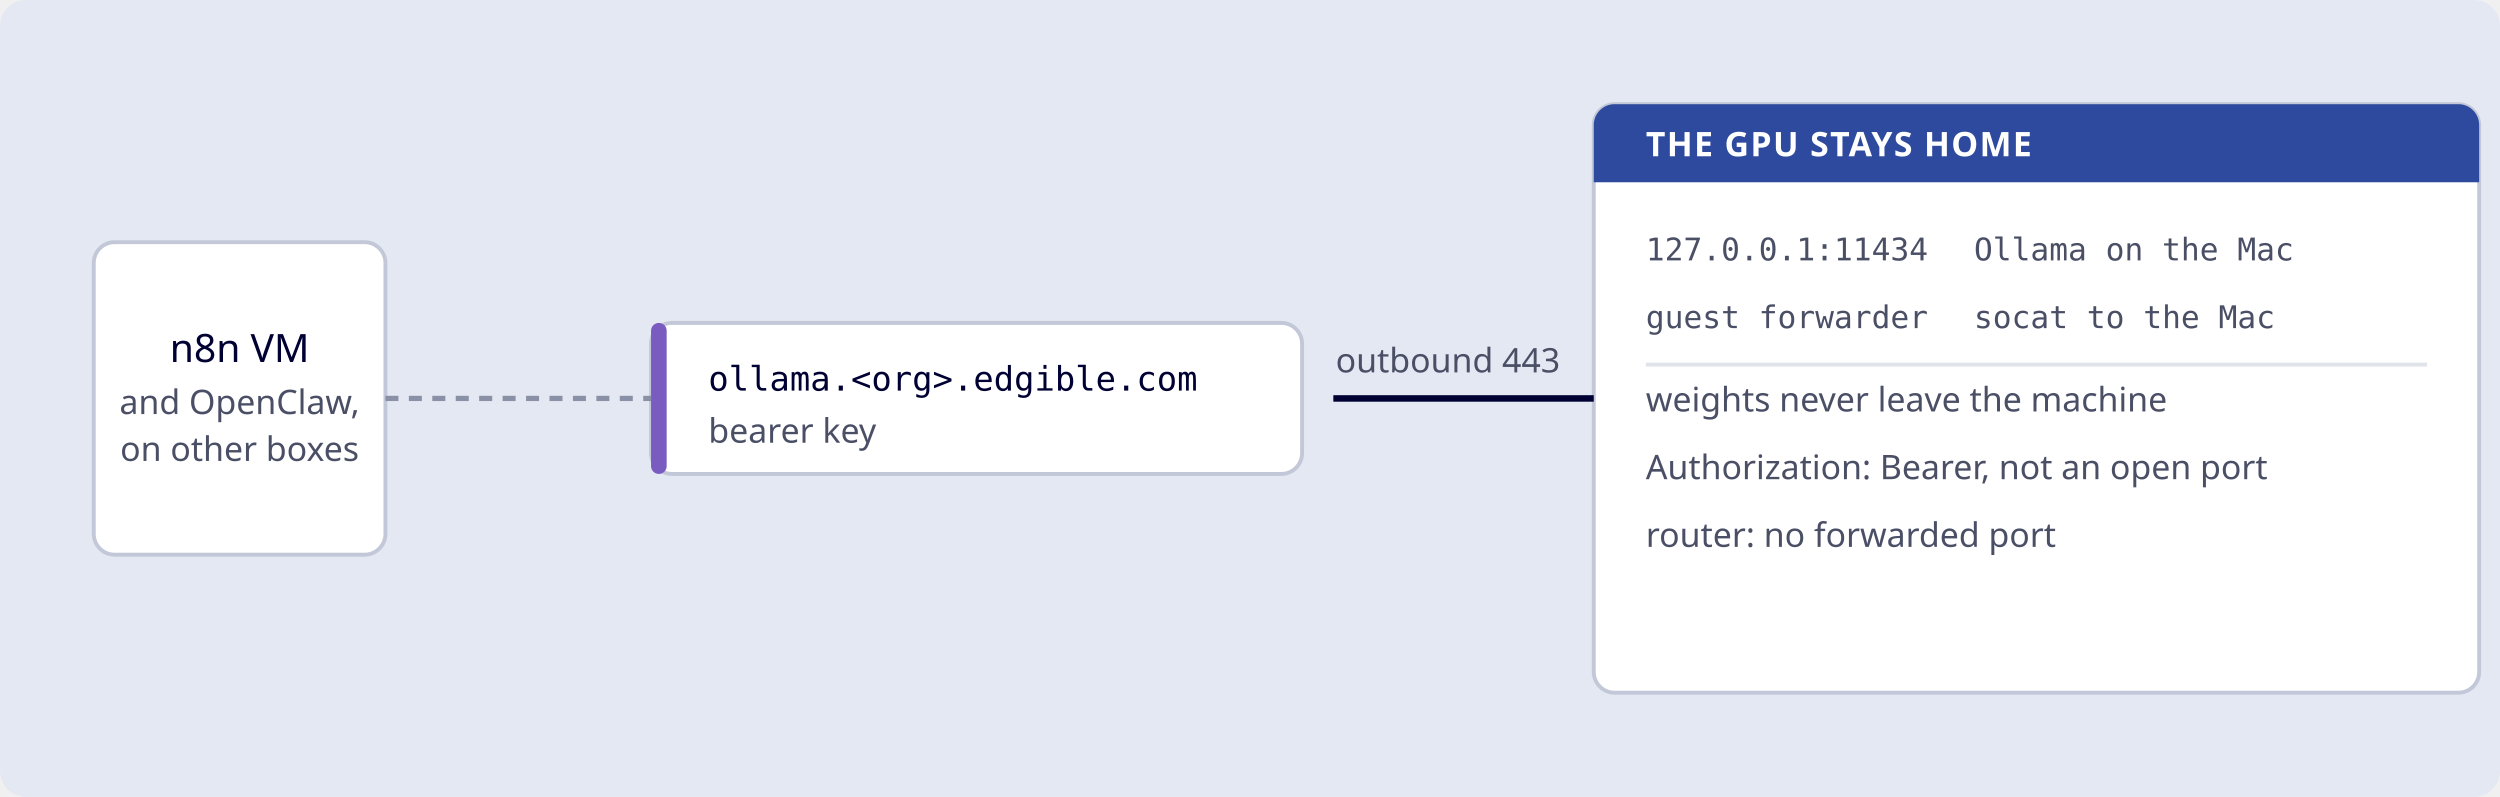
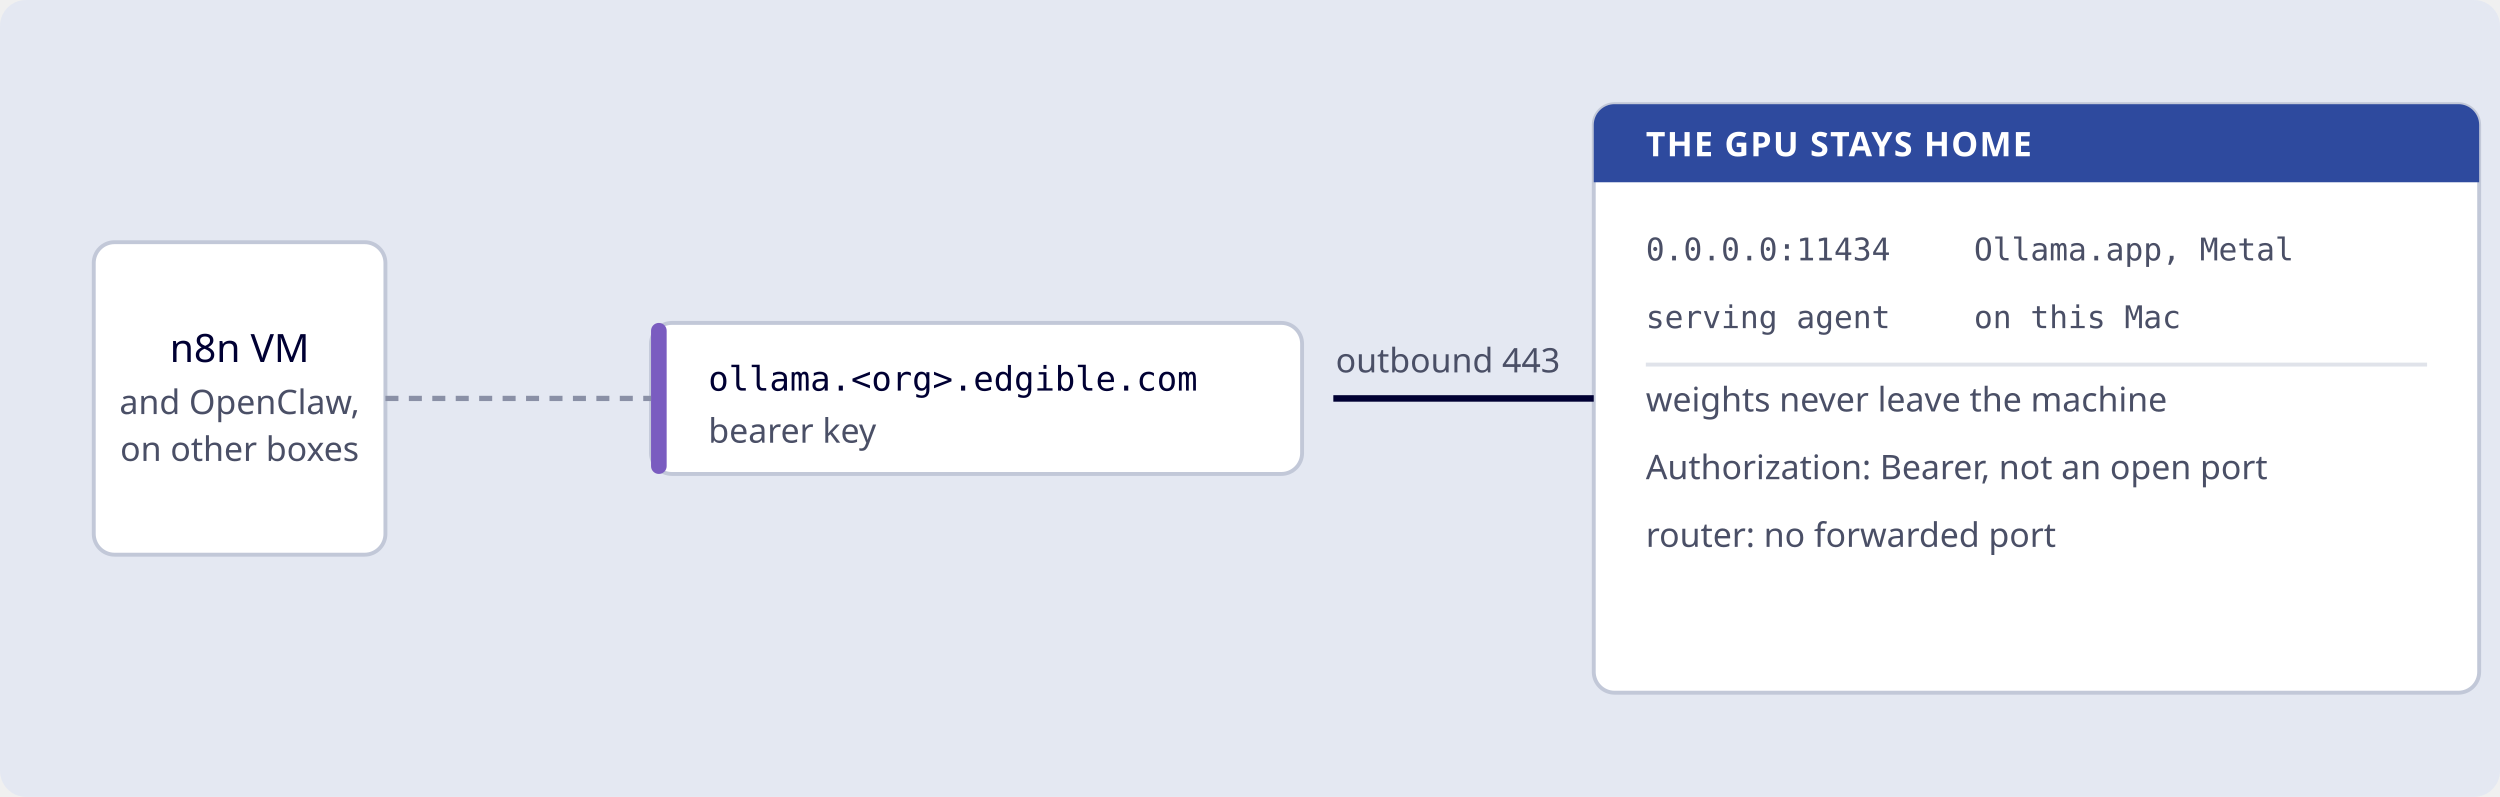
<svg xmlns="http://www.w3.org/2000/svg" viewBox="0 0 960 306" width="960" height="306" role="img" aria-labelledby="t d">
  <style>.label{font-family:Jost,system-ui,sans-serif;font-size:15px;fill:#000033}.small{font-family:Jost,system-ui,sans-serif;font-size:13px;fill:#4a4f66}.mono{font-family:Iosevka,ui-monospace,monospace;font-size:13px;fill:#000033}.monoxs{font-family:Iosevka,ui-monospace,monospace;font-size:12px;fill:#4a4f66}.head{font-family:Jost,system-ui,sans-serif;font-size:13px;font-weight:600;fill:#ffffff;letter-spacing:.04em}.card{fill:#ffffff;stroke:#c2c8d8;stroke-width:1.5}</style>
  <rect x="0" y="0" width="960" height="306" rx="10" fill="#e4e8f2" />
  <rect class="card" x="36" y="93" width="112" height="120" rx="8" />
  <text class="label" x="92" y="139" text-anchor="middle">n8n VM</text>
  <text class="small" x="92" y="159" text-anchor="middle">and OpenClaw,</text>
  <text class="small" x="92" y="177" text-anchor="middle">on other boxes</text>
  <rect class="card" x="250" y="124" width="250" height="58" rx="8" />
  <rect x="250" y="124" width="6" height="58" rx="3" fill="#7a5cc0" />
  <text class="mono" x="272" y="150">ollama.&lt;org&gt;.edgible.com</text>
  <text class="small" x="272" y="170">bearer key</text>
  <path d="M148 153 C 200 153, 200 153, 250 153" fill="none" stroke="#8a90a6" stroke-width="2" stroke-dasharray="5 4" />
  <rect class="card" x="612" y="40" width="340" height="226" rx="8" />
  <path d="M620 40 h324 a8 8 0 0 1 8 8 v22 h-340 v-22 a8 8 0 0 1 8 -8 z" fill="#2e4a9e" />
  <text class="head" x="632" y="60">THE GPU STAYS HOME</text>
-   <text class="monoxs" x="632" y="100">127.0.0.1:11434</text>
-   <text class="monoxs" x="758" y="100">Ollama on the Mac</text>
-   <text class="monoxs" x="632" y="126">guest forwarder</text>
-   <text class="monoxs" x="758" y="126">socat to the Mac</text>
+   <text class="monoxs" x="632" y="100">0.0.0.0:11434</text>
+   <text class="monoxs" x="758" y="100">Ollama.app, Metal</text>
+   <text class="monoxs" x="632" y="126">serving agent</text>
+   <text class="monoxs" x="758" y="126">on this Mac</text>
  <line x1="632" y1="140" x2="932" y2="140" stroke="#e0e3ea" stroke-width="1.5" />
  <text class="small" x="632" y="158">weights never leave the machine</text>
  <text class="small" x="632" y="184">Authorization: Bearer, not an open port</text>
  <text class="small" x="632" y="210">router: no forwarded port</text>
  <path d="M612 153 H512" fill="none" stroke="#000033" stroke-width="2.5" />
  <text class="small" x="556" y="143" text-anchor="middle">outbound 443</text>
</svg>
